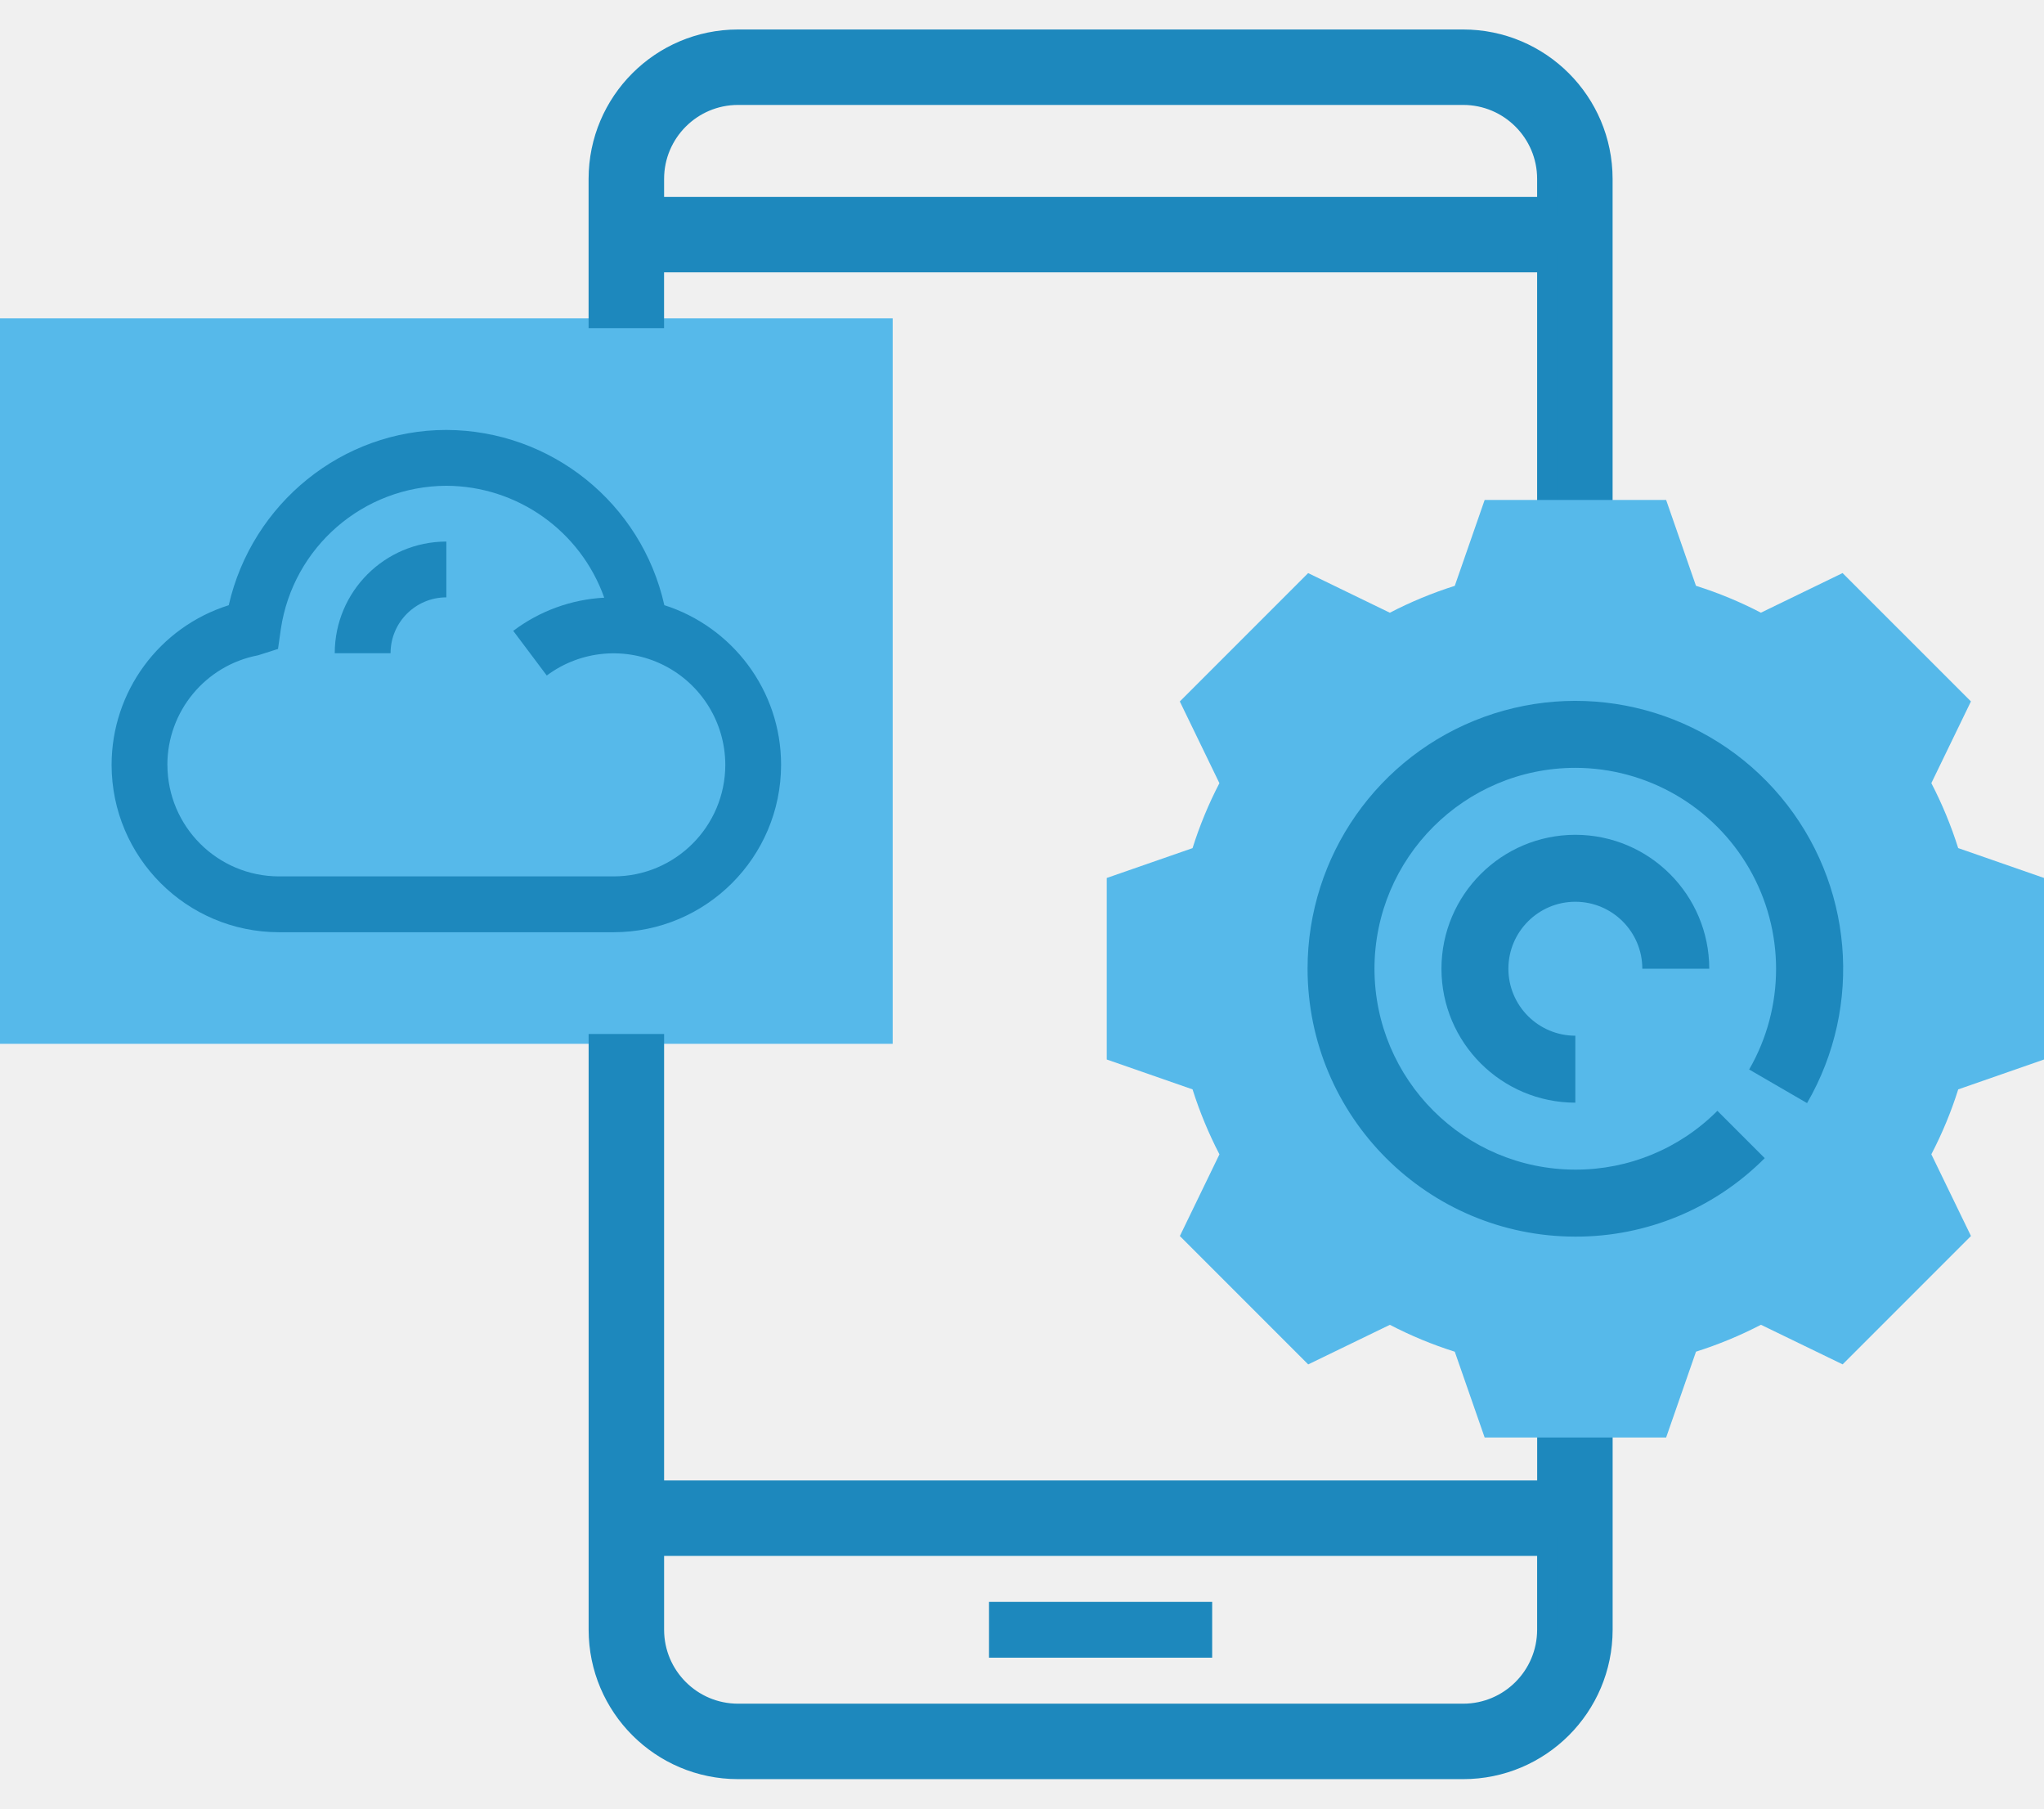
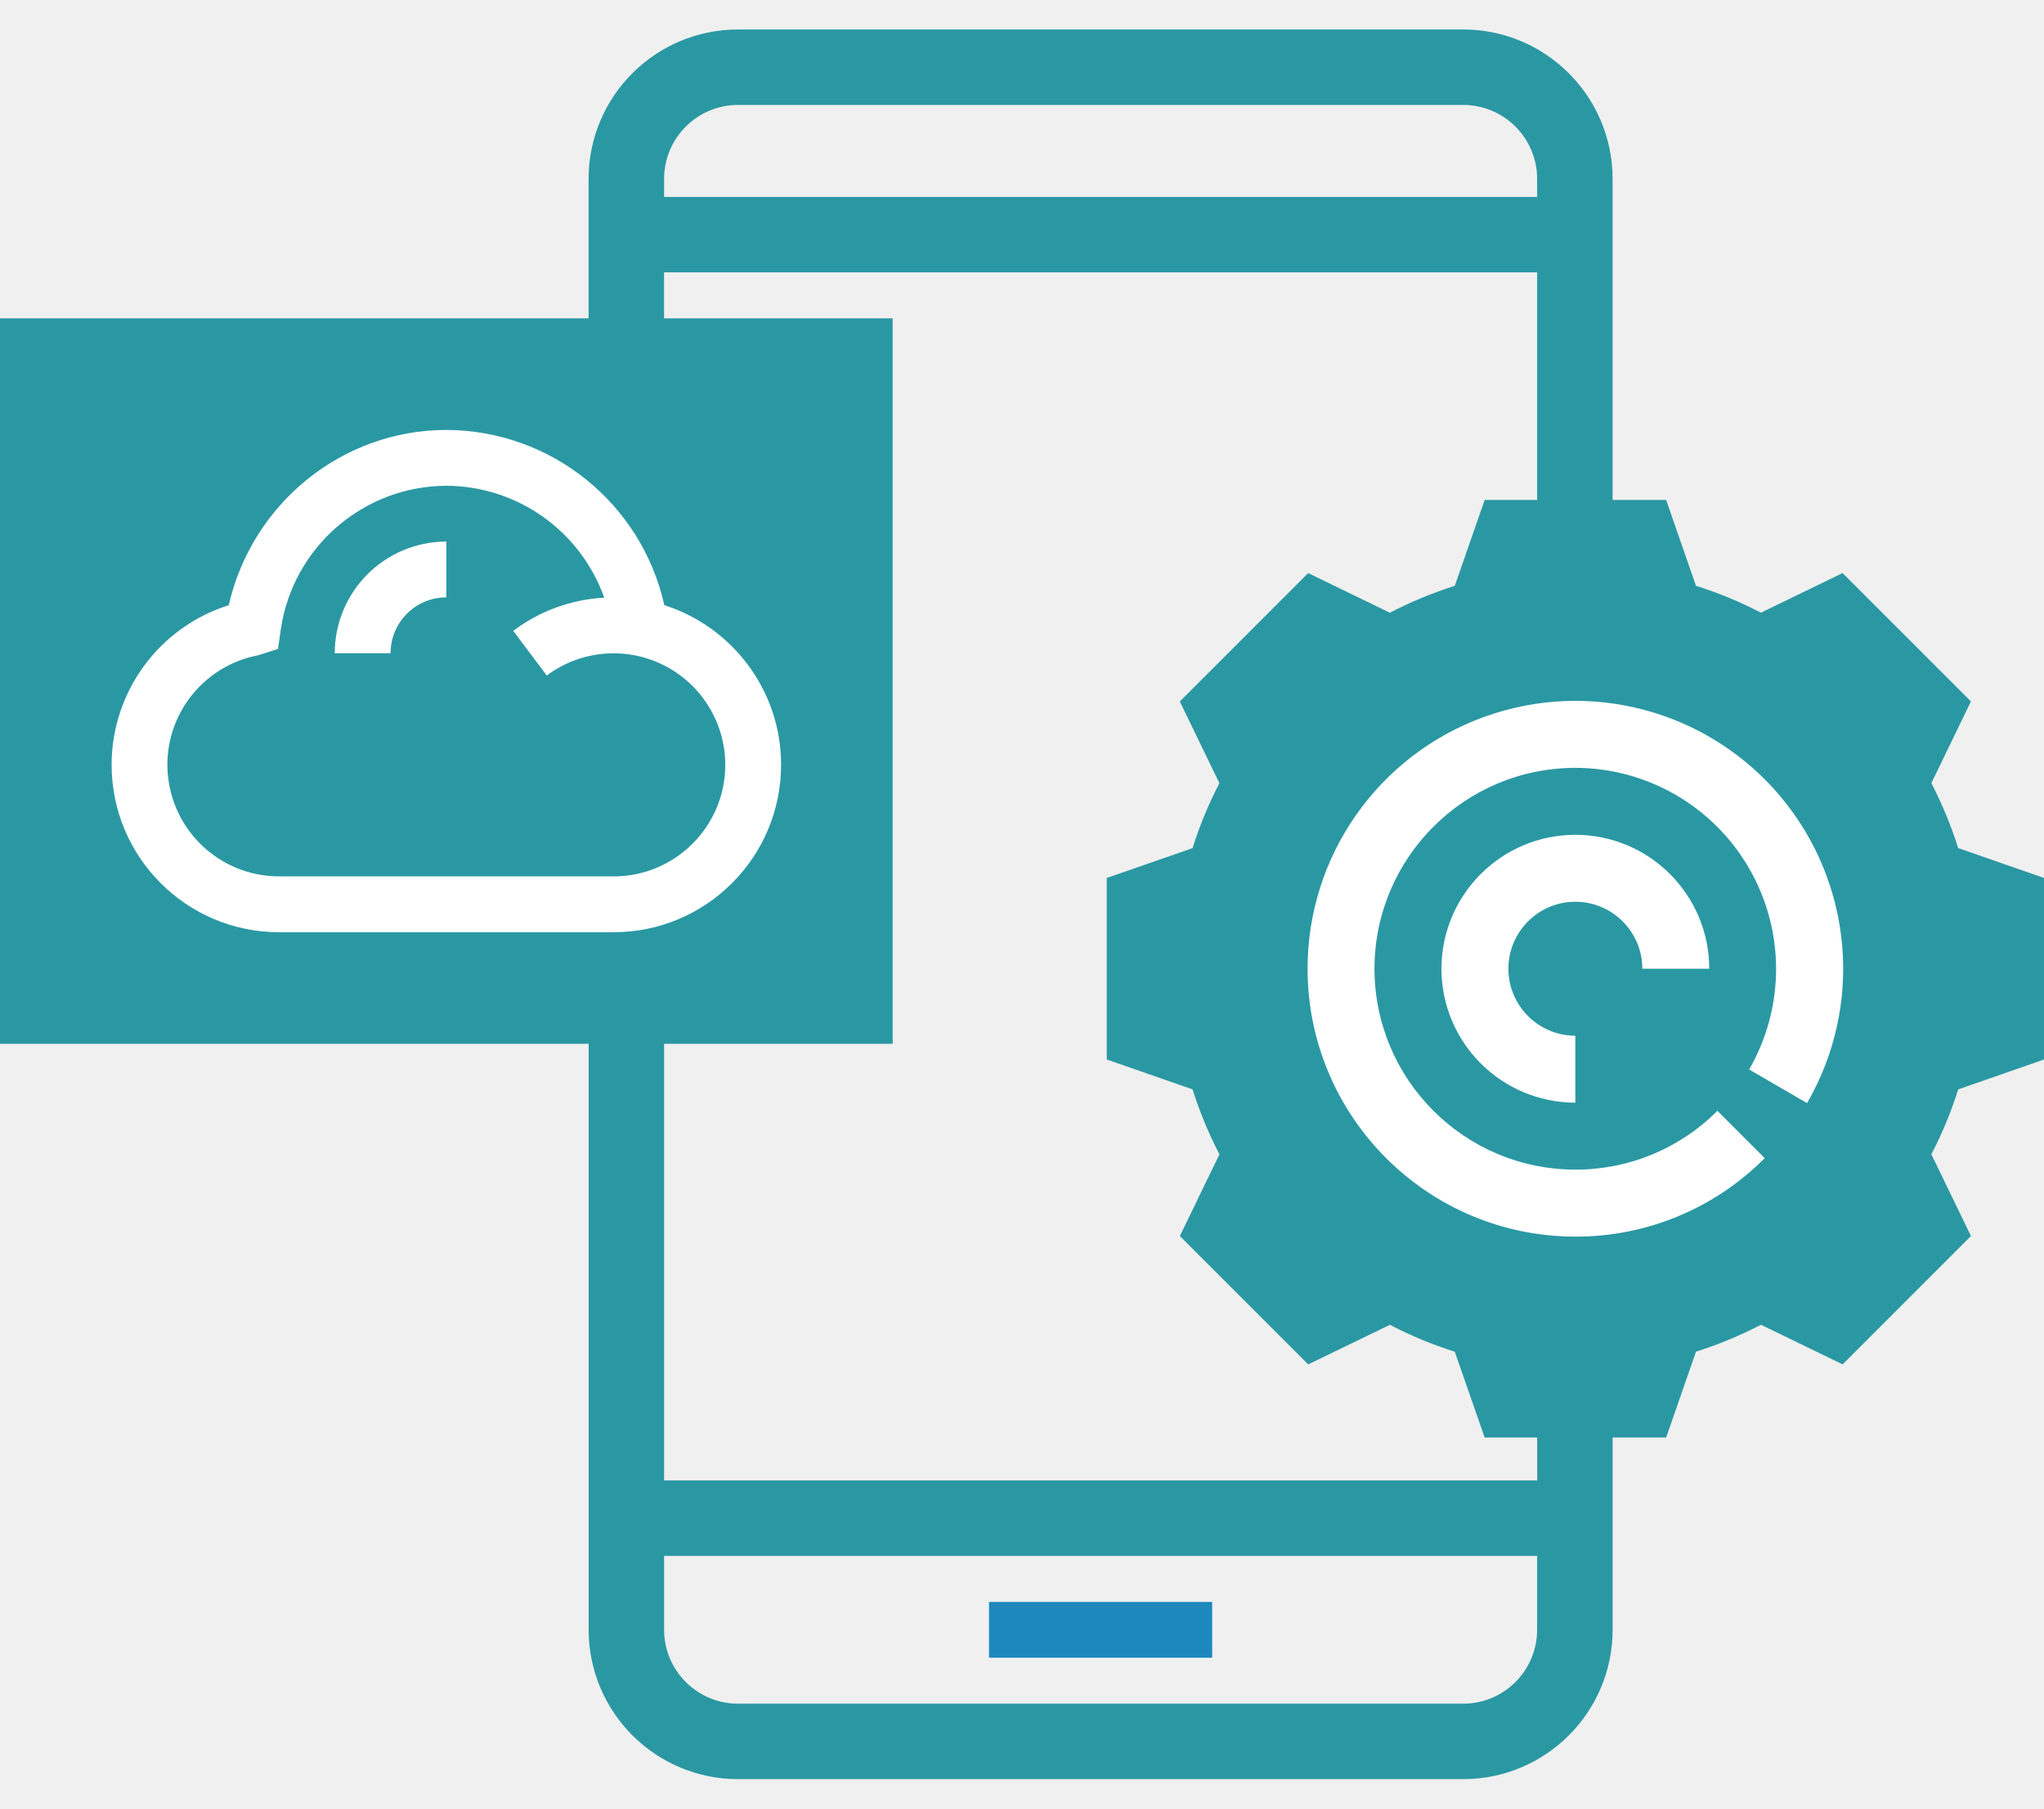
<svg xmlns="http://www.w3.org/2000/svg" width="52" height="46">
  <g fill="none">
-     <path fill="#56B9EA" d="M22.71 26.548H0V8.097h22.71z" />
-     <path d="M8.516 16.613h1.42c0-.783.636-1.42 1.419-1.42v-1.419a2.842 2.842 0 0 0-2.839 2.839z" fill="#1D88BD" />
-     <path d="M19.871 19.452c0-1.9-1.25-3.513-2.97-4.06a5.705 5.705 0 0 0-5.546-4.457c-2.644 0-4.942 1.862-5.536 4.458a4.26 4.26 0 0 0-2.98 4.059 4.262 4.262 0 0 0 4.258 4.258h8.516a4.262 4.262 0 0 0 4.258-4.258zm-15.613 0c0-1.36.97-2.531 2.307-2.785l.508-.162.071-.502a4.275 4.275 0 0 1 4.21-3.648 4.282 4.282 0 0 1 4.018 2.846 4.216 4.216 0 0 0-2.315.844l.853 1.136a2.842 2.842 0 0 1 4.542 2.271 2.842 2.842 0 0 1-2.84 2.838H7.098a2.842 2.842 0 0 1-2.839-2.838z" fill="#1D88BD" />
-     <path d="M39.355 37.903h-22.71V26.548h-1.42v14.904A3.552 3.552 0 0 0 18.776 45h18.45a3.552 3.552 0 0 0 3.55-3.548v-4.968h-1.42v1.42zm-2.13 5.678h-18.45a2.132 2.132 0 0 1-2.13-2.13v-2.128h22.71v2.129a2.132 2.132 0 0 1-2.13 2.129zM16.645 6.677h22.71v9.936h1.42V4.548A3.552 3.552 0 0 0 37.224 1h-18.45a3.552 3.552 0 0 0-3.55 3.548v3.549h1.42v-1.42zm2.13-4.258h18.45c1.175 0 2.13.956 2.13 2.13v.71h-22.71v-.71c0-1.174.955-2.13 2.13-2.13z" stroke="#1D88BD" stroke-width=".5" fill="#1D88BD" />
+     <path fill="#2A98A3" d="M22.71 26.548H0V8.097h22.71z" />
+     <path d="M8.516 16.613h1.42c0-.783.636-1.42 1.419-1.42v-1.419a2.842 2.842 0 0 0-2.839 2.839z" fill="#FFFFFF" />
+     <path d="M19.871 19.452c0-1.9-1.25-3.513-2.97-4.06a5.705 5.705 0 0 0-5.546-4.457c-2.644 0-4.942 1.862-5.536 4.458a4.26 4.26 0 0 0-2.98 4.059 4.262 4.262 0 0 0 4.258 4.258h8.516a4.262 4.262 0 0 0 4.258-4.258zm-15.613 0c0-1.36.97-2.531 2.307-2.785l.508-.162.071-.502a4.275 4.275 0 0 1 4.21-3.648 4.282 4.282 0 0 1 4.018 2.846 4.216 4.216 0 0 0-2.315.844l.853 1.136a2.842 2.842 0 0 1 4.542 2.271 2.842 2.842 0 0 1-2.84 2.838H7.098a2.842 2.842 0 0 1-2.839-2.838z" fill="#FFFFFF" />
+     <path d="M39.355 37.903h-22.71V26.548h-1.42v14.904A3.552 3.552 0 0 0 18.776 45h18.45a3.552 3.552 0 0 0 3.55-3.548v-4.968h-1.42v1.42zm-2.13 5.678h-18.45a2.132 2.132 0 0 1-2.13-2.13v-2.128h22.71v2.129a2.132 2.132 0 0 1-2.13 2.129zM16.645 6.677h22.71v9.936h1.42V4.548A3.552 3.552 0 0 0 37.224 1h-18.45a3.552 3.552 0 0 0-3.55 3.548v3.549h1.42v-1.42zm2.13-4.258h18.45c1.175 0 2.13.956 2.13 2.13v.71h-22.71v-.71c0-1.174.955-2.13 2.13-2.13z" stroke="#2A98A3" stroke-width=".5" fill="#2A98A3" />
    <path fill="#1D88BD" d="M25.161 40.742h5.677v1.419h-5.677z" />
-     <path d="M42.386 36.561H37.77l-.76-2.182a10.271 10.271 0 0 1-1.651-.684l-2.078 1.007-3.265-3.265 1.007-2.078a10.382 10.382 0 0 1-.684-1.652l-2.183-.76V22.33l2.183-.759c.18-.571.408-1.124.683-1.652l-1.007-2.078 3.265-3.265 2.078 1.008a10.382 10.382 0 0 1 1.652-.684l.76-2.184h4.617l.759 2.183c.571.18 1.124.409 1.652.684l2.078-1.008 3.265 3.265-1.007 2.078c.274.528.503 1.082.683 1.652l2.184.76v4.617l-2.183.76a10.18 10.18 0 0 1-.684 1.651l1.008 2.078-3.265 3.265-2.078-1.007c-.528.274-1.082.503-1.652.684l-.76 2.183z" fill="#56B9EA" />
-     <path d="M45.972 28.056a6.813 6.813 0 1 0-12.707-3.417 6.82 6.82 0 0 0 6.812 6.813 6.77 6.77 0 0 0 4.818-1.996l-1.204-1.204a5.077 5.077 0 0 1-3.614 1.496 5.115 5.115 0 0 1-5.11-5.11 5.115 5.115 0 0 1 5.11-5.109 5.115 5.115 0 0 1 4.422 7.672l1.473.855z" fill="#1D88BD" />
-     <path d="M40.077 22.935c.94 0 1.704.764 1.704 1.704h1.703a3.41 3.41 0 0 0-3.407-3.407 3.41 3.41 0 0 0-3.406 3.407 3.41 3.41 0 0 0 3.406 3.406v-1.703a1.705 1.705 0 0 1-1.703-1.703c0-.94.764-1.704 1.703-1.704z" fill="#1D88BD" />
+     <path d="M42.386 36.561H37.77l-.76-2.182a10.271 10.271 0 0 1-1.651-.684l-2.078 1.007-3.265-3.265 1.007-2.078a10.382 10.382 0 0 1-.684-1.652l-2.183-.76V22.33l2.183-.759c.18-.571.408-1.124.683-1.652l-1.007-2.078 3.265-3.265 2.078 1.008a10.382 10.382 0 0 1 1.652-.684l.76-2.184h4.617l.759 2.183c.571.18 1.124.409 1.652.684l2.078-1.008 3.265 3.265-1.007 2.078c.274.528.503 1.082.683 1.652l2.184.76v4.617l-2.183.76a10.18 10.18 0 0 1-.684 1.651l1.008 2.078-3.265 3.265-2.078-1.007c-.528.274-1.082.503-1.652.684l-.76 2.183z" fill="#2A98A3" />
+     <path d="M45.972 28.056a6.813 6.813 0 1 0-12.707-3.417 6.82 6.82 0 0 0 6.812 6.813 6.77 6.77 0 0 0 4.818-1.996l-1.204-1.204a5.077 5.077 0 0 1-3.614 1.496 5.115 5.115 0 0 1-5.11-5.11 5.115 5.115 0 0 1 5.11-5.109 5.115 5.115 0 0 1 4.422 7.672l1.473.855z" fill="#FFFFFF" />
+     <path d="M40.077 22.935c.94 0 1.704.764 1.704 1.704h1.703a3.41 3.41 0 0 0-3.407-3.407 3.41 3.41 0 0 0-3.406 3.407 3.41 3.41 0 0 0 3.406 3.406v-1.703a1.705 1.705 0 0 1-1.703-1.703c0-.94.764-1.704 1.703-1.704z" fill="#FFFFFF" />
  </g>
</svg>
